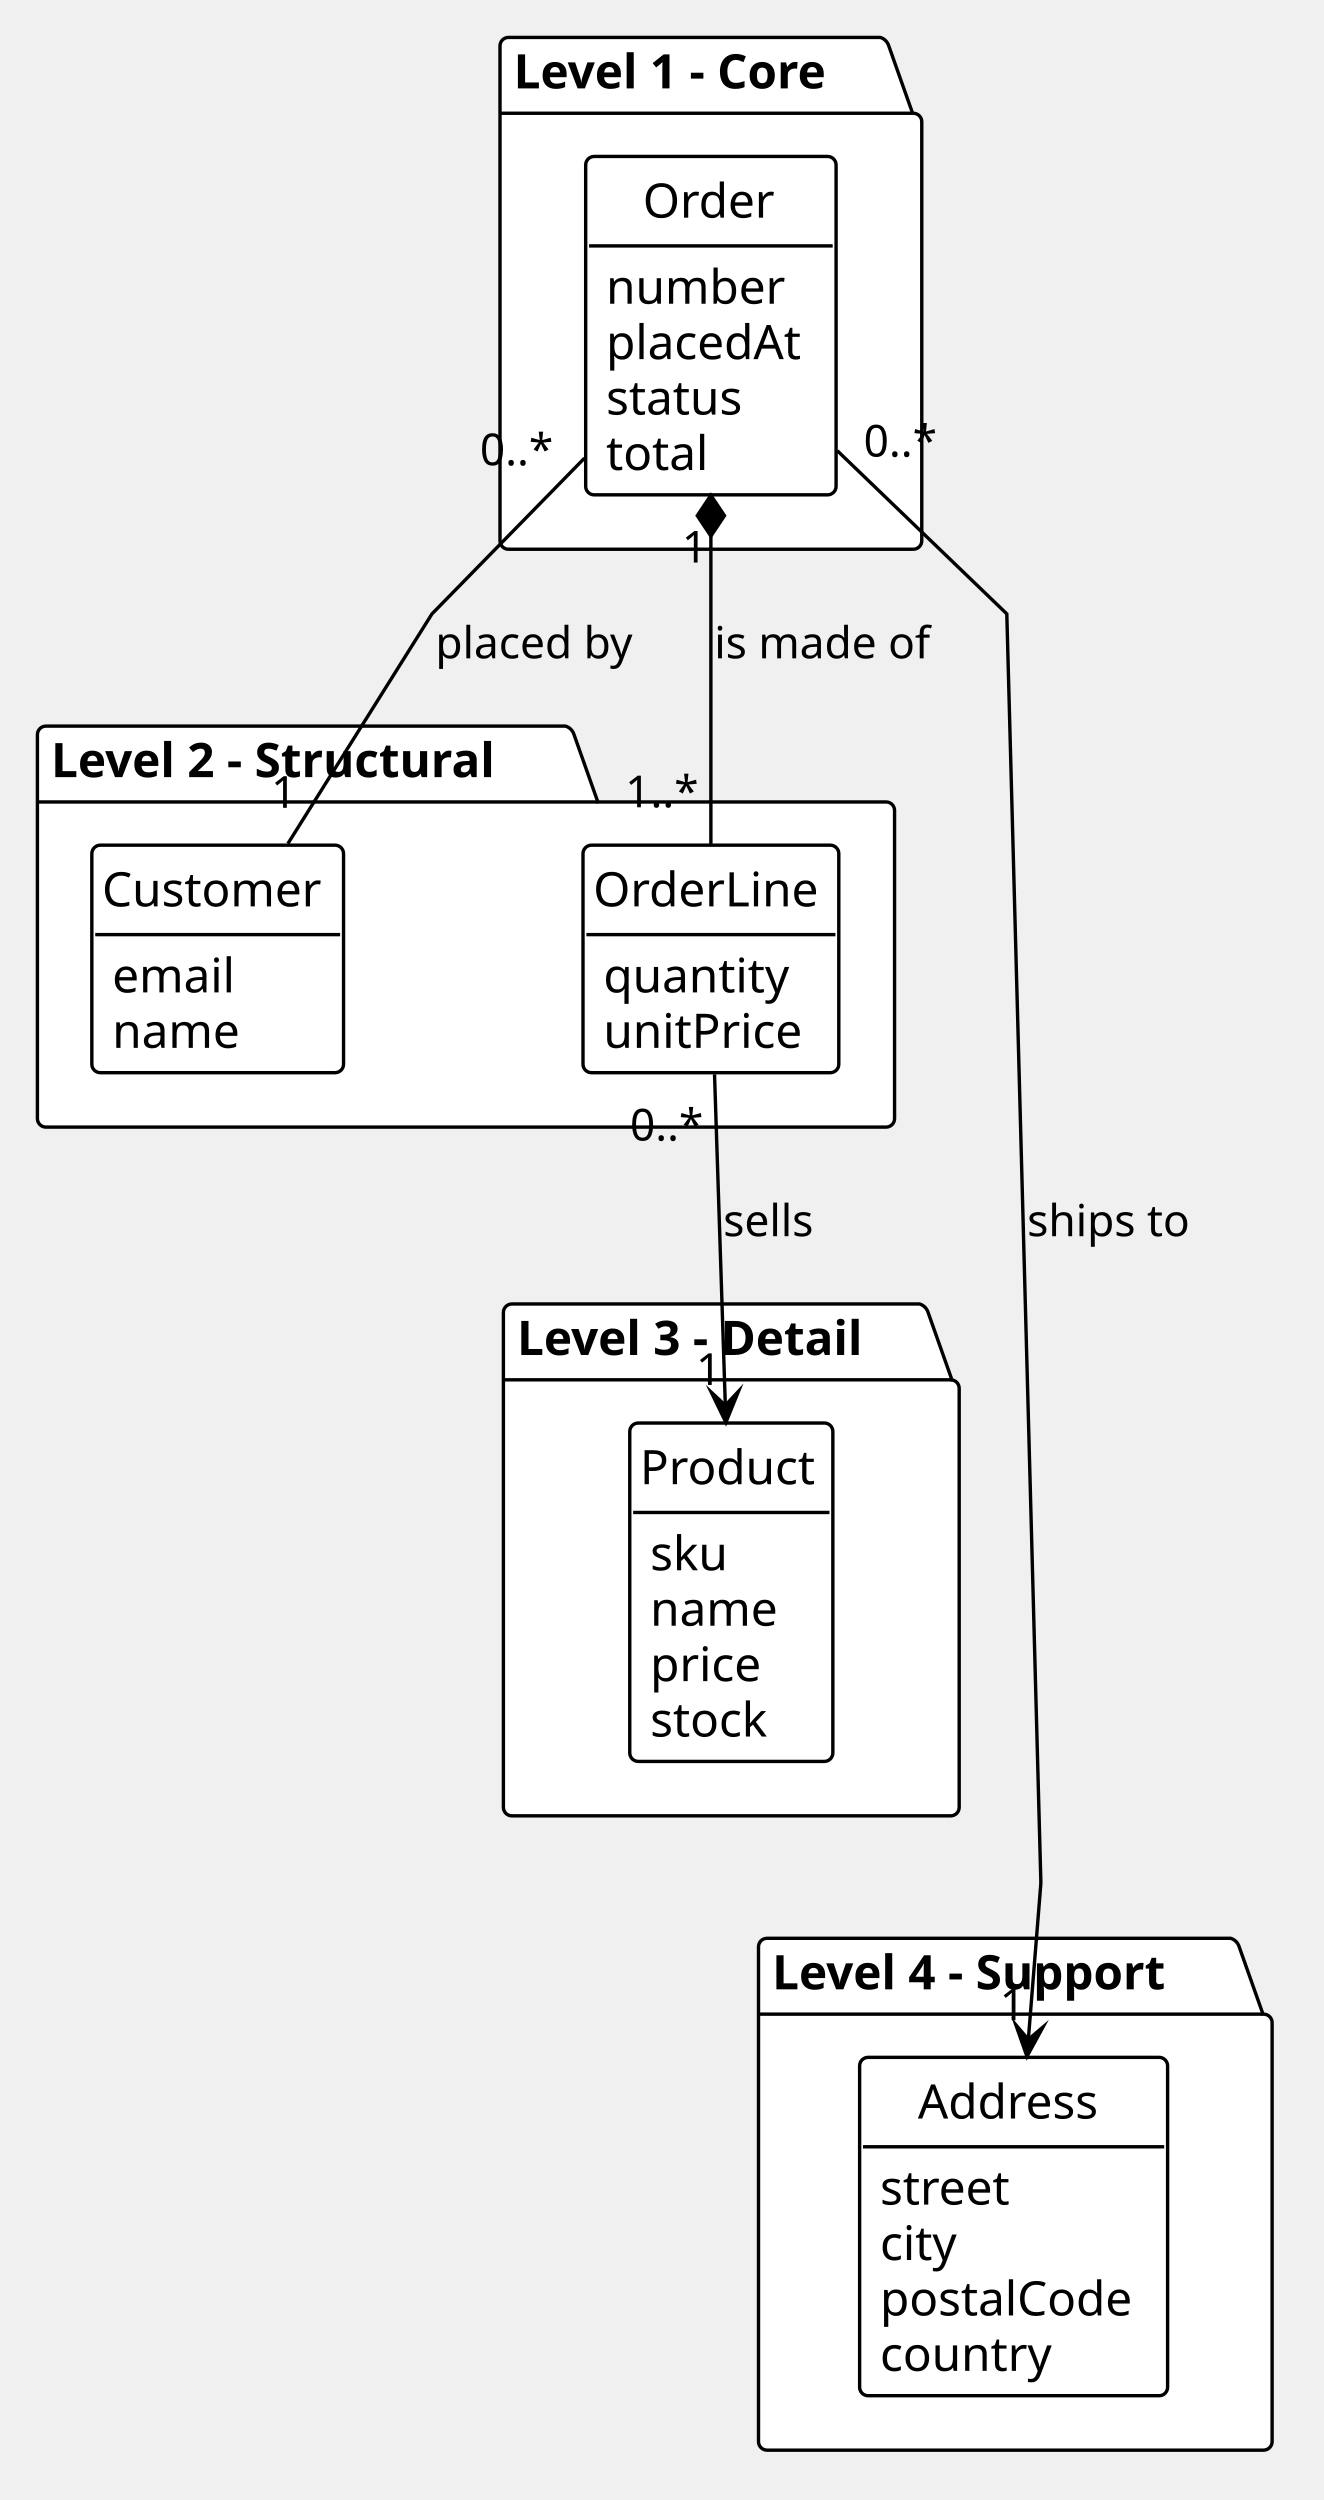
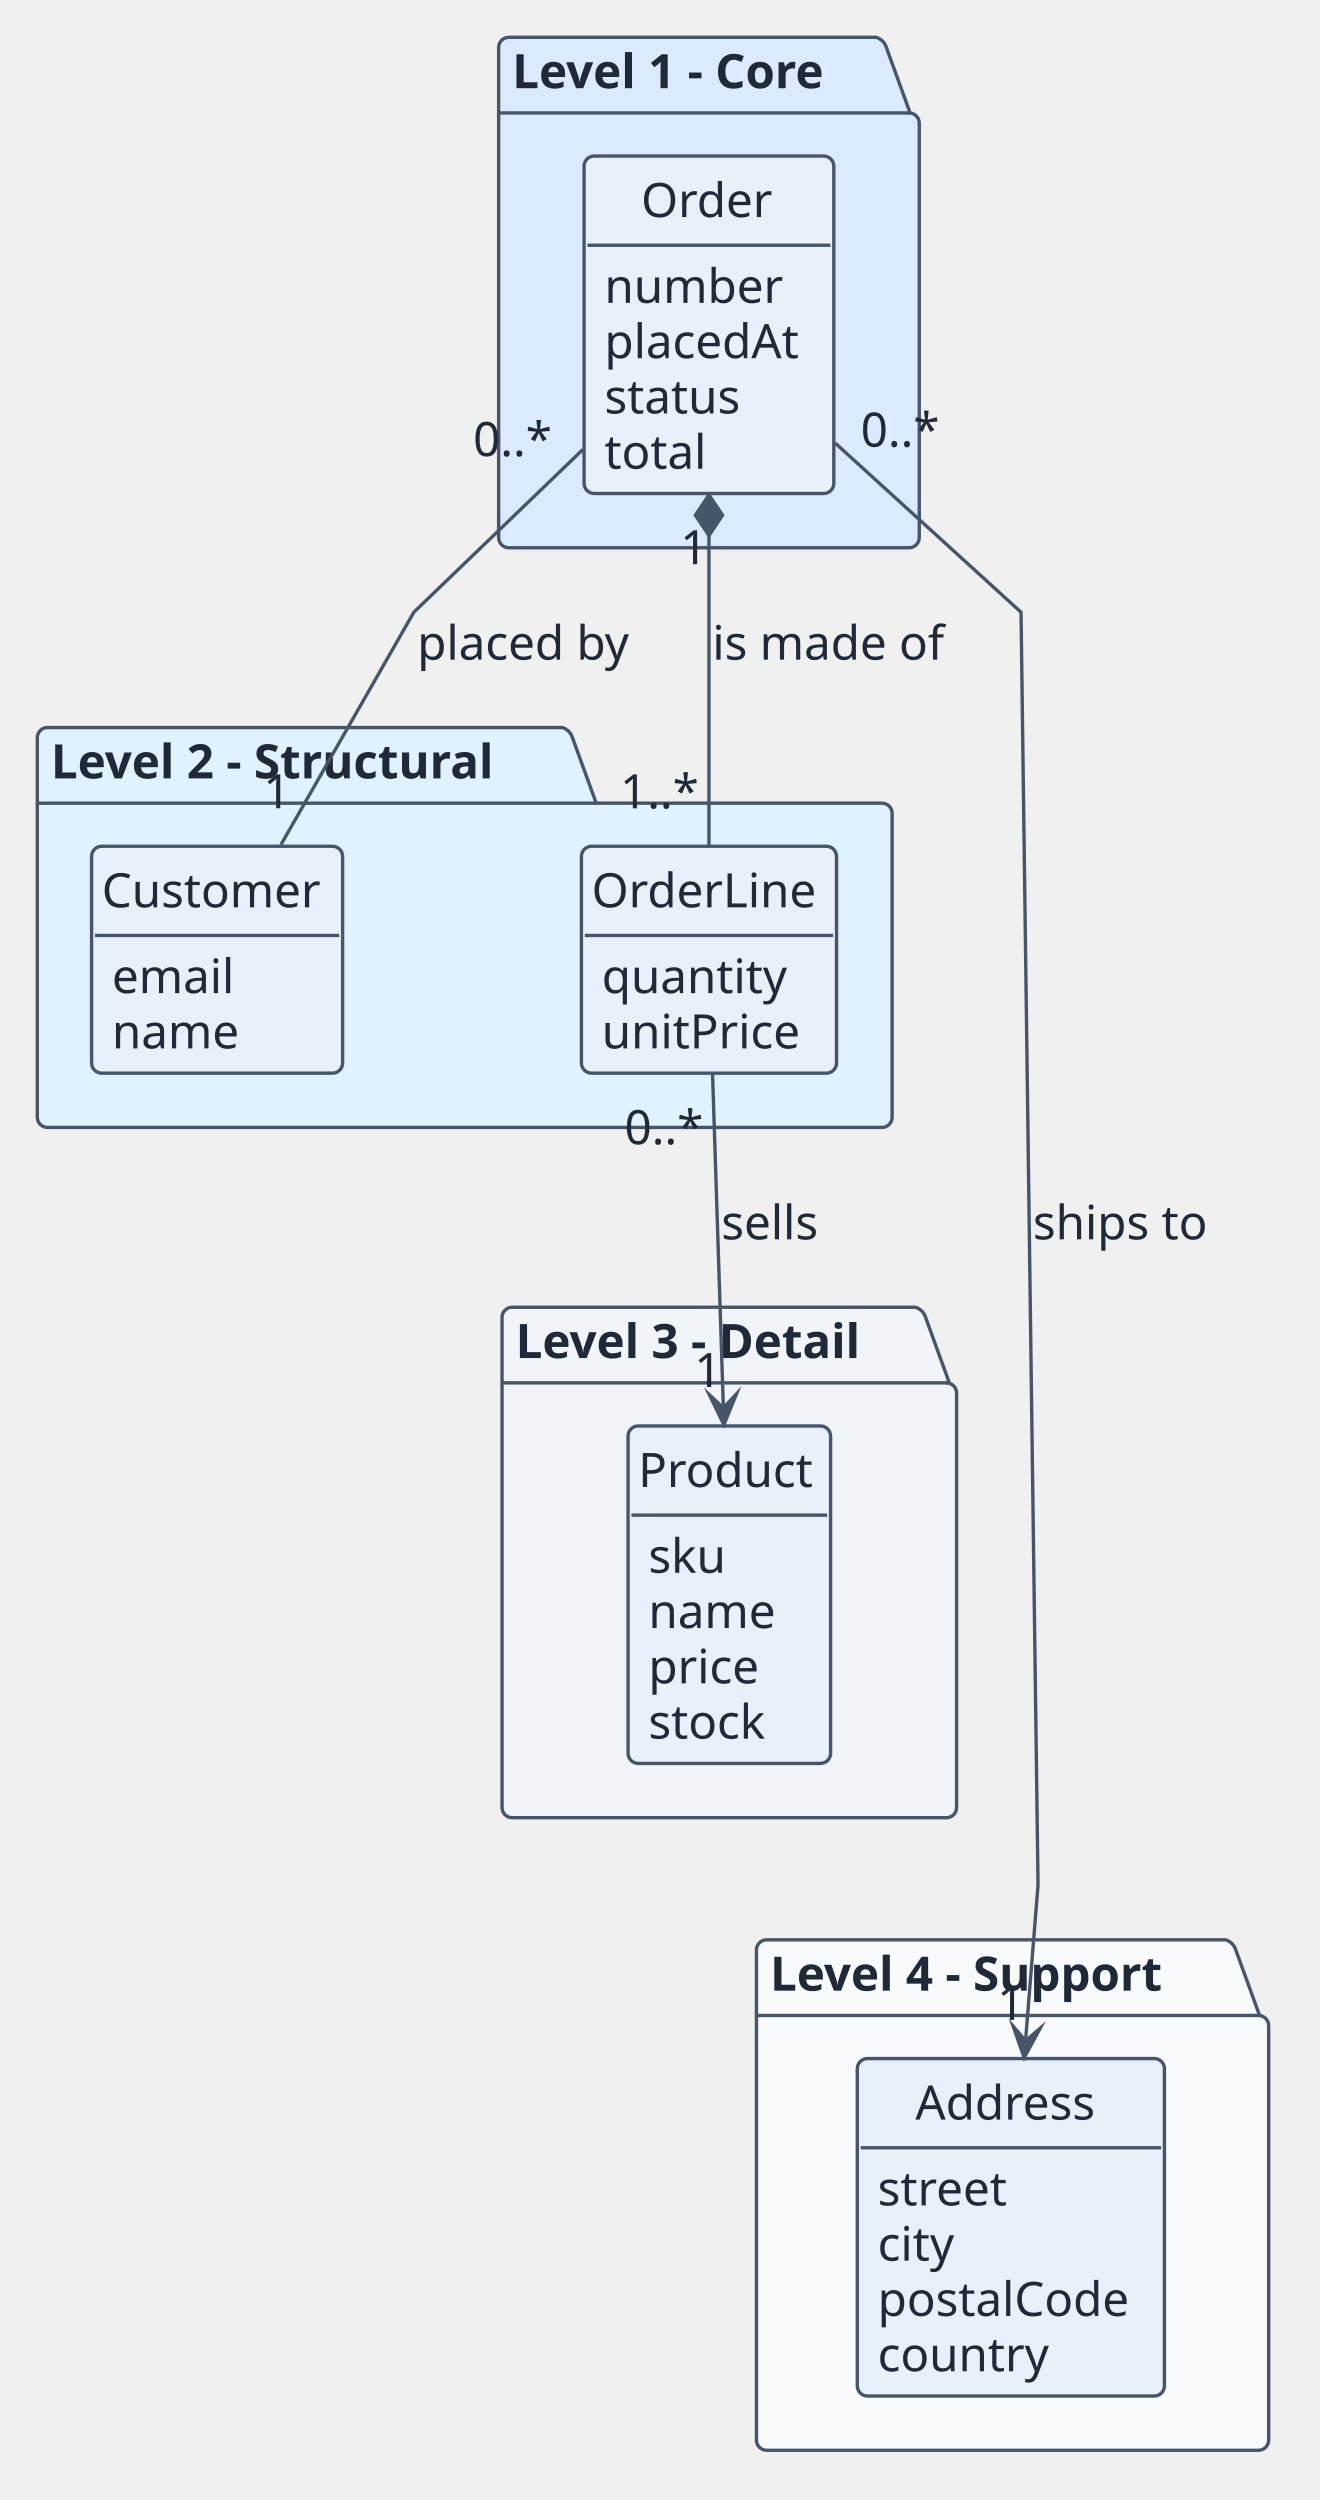
- <svg xmlns="http://www.w3.org/2000/svg" version="1.1" data-diagram-type="CLASS" style="width:389px;height:735px;background:#FFFFFF;" width="389px" height="735px" viewBox="0 0 389 735" zoomAndPan="magnify" preserveAspectRatio="none" contentStyleType="text/css">
+ <svg xmlns="http://www.w3.org/2000/svg" version="1.1" data-diagram-type="CLASS" style="width:389px;height:737px;background:#FFFFFF;" width="389px" height="737px" viewBox="0 0 389 737" zoomAndPan="magnify" preserveAspectRatio="none" contentStyleType="text/css">
  <defs />
  <g font-family="sans-serif" lengthAdjust="spacing">
-     <g class="cluster" data-qualified-name="Level 1 - Core" id="ent0001" data-source-line="9">
-       <path d="M149.5,11 L258.802,11 A3.75,3.75 0 0 1 261.302,13.5 L268.302,33.297 L268.5,33.297 A2.5,2.5 0 0 1 271,35.797 L271,158.98 A2.5,2.5 0 0 1 268.5,161.48 L149.5,161.48 A2.5,2.5 0 0 1 147,158.98 L147,13.5 A2.5,2.5 0 0 1 149.5,11" style="stroke:#000;stroke-width:1;" fill="#FFF" />
-       <line x1="147" y1="33.297" x2="268.302" y2="33.297" style="stroke:#000;stroke-width:1;" />
-       <text x="151" y="25.995" fill="#000" font-size="14" textLength="108.302" font-weight="700" font-family="Verdana">Level 1 - Core</text>
+     <g class="cluster" data-qualified-name="Level 1 - Core" id="ent0001" data-source-line="109">
+       <path d="M150,11 L258.302,11 A4.5,4.5 0 0 1 261.302,14 L268.302,33.297 L268,33.297 A3,3 0 0 1 271,36.297 L271,158.48 A3,3 0 0 1 268,161.48 L150,161.48 A3,3 0 0 1 147,158.48 L147,14 A3,3 0 0 1 150,11" style="stroke:#475569;stroke-width:1;" fill="#DBEAFE" />
+       <line x1="147" y1="33.297" x2="268.302" y2="33.297" style="stroke:#475569;stroke-width:1;" />
+       <text x="151" y="25.995" fill="#1F2937" font-size="14" textLength="108.302" font-weight="700" font-family="Verdana">Level 1 - Core</text>
    </g>
-     <g class="cluster" data-qualified-name="Level 2 - Structural" id="ent0003" data-source-line="18">
-       <path d="M13.5,213.48 L166.265,213.48 A3.75,3.75 0 0 1 168.765,215.98 L175.765,235.777 L260.5,235.777 A2.5,2.5 0 0 1 263,238.277 L263,328.87 A2.5,2.5 0 0 1 260.5,331.37 L13.5,331.37 A2.5,2.5 0 0 1 11,328.87 L11,215.98 A2.5,2.5 0 0 1 13.5,213.48" style="stroke:#000;stroke-width:1;" fill="#FFF" />
-       <line x1="11" y1="235.777" x2="175.765" y2="235.777" style="stroke:#000;stroke-width:1;" />
-       <text x="15" y="228.475" fill="#000" font-size="14" textLength="151.765" font-weight="700" font-family="Verdana">Level 2 - Structural</text>
+     <g class="cluster" data-qualified-name="Level 2 - Structural" id="ent0003" data-source-line="118">
+       <path d="M14,214.48 L165.765,214.48 A4.5,4.5 0 0 1 168.765,217.48 L175.765,236.777 L260,236.777 A3,3 0 0 1 263,239.777 L263,329.37 A3,3 0 0 1 260,332.37 L14,332.37 A3,3 0 0 1 11,329.37 L11,217.48 A3,3 0 0 1 14,214.48" style="stroke:#475569;stroke-width:1;" fill="#E0F2FE" />
+       <line x1="11" y1="236.777" x2="175.765" y2="236.777" style="stroke:#475569;stroke-width:1;" />
+       <text x="15" y="229.475" fill="#1F2937" font-size="14" textLength="151.765" font-weight="700" font-family="Verdana">Level 2 - Structural</text>
    </g>
-     <g class="cluster" data-qualified-name="Level 3 - Detail" id="ent0006" data-source-line="29">
-       <path d="M150.5,383.37 L270.363,383.37 A3.75,3.75 0 0 1 272.863,385.87 L279.863,405.667 L279.5,405.667 A2.5,2.5 0 0 1 282,408.167 L282,531.36 A2.5,2.5 0 0 1 279.5,533.86 L150.5,533.86 A2.5,2.5 0 0 1 148,531.36 L148,385.87 A2.5,2.5 0 0 1 150.5,383.37" style="stroke:#000;stroke-width:1;" fill="#FFF" />
-       <line x1="148" y1="405.667" x2="279.863" y2="405.667" style="stroke:#000;stroke-width:1;" />
-       <text x="152" y="398.365" fill="#000" font-size="14" textLength="118.863" font-weight="700" font-family="Verdana">Level 3 - Detail</text>
+     <g class="cluster" data-qualified-name="Level 3 - Detail" id="ent0006" data-source-line="129">
+       <path d="M151,385.37 L269.863,385.37 A4.5,4.5 0 0 1 272.863,388.37 L279.863,407.667 L279,407.667 A3,3 0 0 1 282,410.667 L282,532.86 A3,3 0 0 1 279,535.86 L151,535.86 A3,3 0 0 1 148,532.86 L148,388.37 A3,3 0 0 1 151,385.37" style="stroke:#475569;stroke-width:1;" fill="#F1F5F9" />
+       <line x1="148" y1="407.667" x2="279.863" y2="407.667" style="stroke:#475569;stroke-width:1;" />
+       <text x="152" y="400.365" fill="#1F2937" font-size="14" textLength="118.863" font-weight="700" font-family="Verdana">Level 3 - Detail</text>
    </g>
-     <g class="cluster" data-qualified-name="Level 4 - Support" id="ent0008" data-source-line="38">
-       <path d="M225.5,569.86 L361.817,569.86 A3.75,3.75 0 0 1 364.317,572.36 L371.317,592.157 L371.5,592.157 A2.5,2.5 0 0 1 374,594.657 L374,717.84 A2.5,2.5 0 0 1 371.5,720.34 L225.5,720.34 A2.5,2.5 0 0 1 223,717.84 L223,572.36 A2.5,2.5 0 0 1 225.5,569.86" style="stroke:#000;stroke-width:1;" fill="#FFF" />
-       <line x1="223" y1="592.157" x2="371.317" y2="592.157" style="stroke:#000;stroke-width:1;" />
-       <text x="227" y="584.855" fill="#000" font-size="14" textLength="135.317" font-weight="700" font-family="Verdana">Level 4 - Support</text>
+     <g class="cluster" data-qualified-name="Level 4 - Support" id="ent0008" data-source-line="138">
+       <path d="M226,571.86 L361.317,571.86 A4.5,4.5 0 0 1 364.317,574.86 L371.317,594.157 L371,594.157 A3,3 0 0 1 374,597.157 L374,719.34 A3,3 0 0 1 371,722.34 L226,722.34 A3,3 0 0 1 223,719.34 L223,574.86 A3,3 0 0 1 226,571.86" style="stroke:#475569;stroke-width:1;" fill="#F8FAFC" />
+       <line x1="223" y1="594.157" x2="371.317" y2="594.157" style="stroke:#475569;stroke-width:1;" />
+       <text x="227" y="586.855" fill="#1F2937" font-size="14" textLength="135.317" font-weight="700" font-family="Verdana">Level 4 - Support</text>
    </g>
-     <g class="entity" data-qualified-name="Level 1 - Core.Order" id="ent0002" data-source-line="10">
-       <rect x="172.19" y="46" width="73.619" height="99.484" fill="#FFF" style="stroke:#000;stroke-width:1;" rx="2.5" ry="2.5" />
-       <text x="188.984" y="63.995" fill="#000" font-size="14" textLength="40.031" font-family="Verdana">Order</text>
-       <line x1="173.19" y1="72.297" x2="244.809" y2="72.297" style="stroke:#000;stroke-width:1;" />
-       <text x="178.19" y="89.292" fill="#000" font-size="14" textLength="54.64" font-family="Verdana">number</text>
-       <text x="178.19" y="105.589" fill="#000" font-size="14" textLength="61.619" font-family="Verdana">placedAt</text>
-       <text x="178.19" y="121.886" fill="#000" font-size="14" textLength="43.019" font-family="Verdana">status</text>
-       <text x="178.19" y="138.183" fill="#000" font-size="14" textLength="32.013" font-family="Verdana">total</text>
+     <g class="entity" data-qualified-name="Level 1 - Core.Order" id="ent0002" data-source-line="110">
+       <rect x="172.19" y="46" width="73.619" height="99.484" fill="#E8F0FA" style="stroke:#475569;stroke-width:1;" rx="3" ry="3" />
+       <text x="188.984" y="63.995" fill="#1F2937" font-size="14" textLength="40.031" font-family="Verdana">Order</text>
+       <line x1="173.19" y1="72.297" x2="244.809" y2="72.297" style="stroke:#475569;stroke-width:1;" />
+       <text x="178.19" y="89.292" fill="#1F2937" font-size="14" textLength="54.64" font-family="Verdana">number</text>
+       <text x="178.19" y="105.589" fill="#1F2937" font-size="14" textLength="61.619" font-family="Verdana">placedAt</text>
+       <text x="178.19" y="121.886" fill="#1F2937" font-size="14" textLength="43.019" font-family="Verdana">status</text>
+       <text x="178.19" y="138.183" fill="#1F2937" font-size="14" textLength="32.013" font-family="Verdana">total</text>
    </g>
-     <g class="entity" data-qualified-name="Level 2 - Structural.Customer" id="ent0004" data-source-line="19">
-       <rect x="27" y="248.48" width="74.004" height="66.891" fill="#FFF" style="stroke:#000;stroke-width:1;" rx="2.5" ry="2.5" />
-       <text x="30" y="266.475" fill="#000" font-size="14" textLength="68.004" font-family="Verdana">Customer</text>
-       <line x1="28" y1="274.777" x2="100.004" y2="274.777" style="stroke:#000;stroke-width:1;" />
-       <text x="33" y="291.772" fill="#000" font-size="14" textLength="38.609" font-family="Verdana">email</text>
-       <text x="33" y="308.069" fill="#000" font-size="14" textLength="39.703" font-family="Verdana">name</text>
+     <g class="entity" data-qualified-name="Level 2 - Structural.Customer" id="ent0004" data-source-line="119">
+       <rect x="27" y="249.48" width="74.004" height="66.891" fill="#E8F0FA" style="stroke:#475569;stroke-width:1;" rx="3" ry="3" />
+       <text x="30" y="267.475" fill="#1F2937" font-size="14" textLength="68.004" font-family="Verdana">Customer</text>
+       <line x1="28" y1="275.777" x2="100.004" y2="275.777" style="stroke:#475569;stroke-width:1;" />
+       <text x="33" y="292.772" fill="#1F2937" font-size="14" textLength="38.609" font-family="Verdana">email</text>
+       <text x="33" y="309.069" fill="#1F2937" font-size="14" textLength="39.703" font-family="Verdana">name</text>
    </g>
-     <g class="entity" data-qualified-name="Level 2 - Structural.OrderLine" id="ent0005" data-source-line="23">
-       <rect x="171.4" y="248.48" width="75.207" height="66.891" fill="#FFF" style="stroke:#000;stroke-width:1;" rx="2.5" ry="2.5" />
-       <text x="174.4" y="266.475" fill="#000" font-size="14" textLength="69.207" font-family="Verdana">OrderLine</text>
-       <line x1="172.4" y1="274.777" x2="245.607" y2="274.777" style="stroke:#000;stroke-width:1;" />
-       <text x="177.4" y="291.772" fill="#000" font-size="14" textLength="58.365" font-family="Verdana">quantity</text>
-       <text x="177.4" y="308.069" fill="#000" font-size="14" textLength="61.523" font-family="Verdana">unitPrice</text>
+     <g class="entity" data-qualified-name="Level 2 - Structural.OrderLine" id="ent0005" data-source-line="123">
+       <rect x="171.4" y="249.48" width="75.207" height="66.891" fill="#E8F0FA" style="stroke:#475569;stroke-width:1;" rx="3" ry="3" />
+       <text x="174.4" y="267.475" fill="#1F2937" font-size="14" textLength="69.207" font-family="Verdana">OrderLine</text>
+       <line x1="172.4" y1="275.777" x2="245.607" y2="275.777" style="stroke:#475569;stroke-width:1;" />
+       <text x="177.4" y="292.772" fill="#1F2937" font-size="14" textLength="58.365" font-family="Verdana">quantity</text>
+       <text x="177.4" y="309.069" fill="#1F2937" font-size="14" textLength="61.523" font-family="Verdana">unitPrice</text>
    </g>
-     <g class="entity" data-qualified-name="Level 3 - Detail.Product" id="ent0007" data-source-line="30">
-       <rect x="185.15" y="418.37" width="59.71" height="99.484" fill="#FFF" style="stroke:#000;stroke-width:1;" rx="2.5" ry="2.5" />
-       <text x="188.15" y="436.365" fill="#000" font-size="14" textLength="53.71" font-family="Verdana">Product</text>
-       <line x1="186.15" y1="444.667" x2="243.86" y2="444.667" style="stroke:#000;stroke-width:1;" />
-       <text x="191.15" y="461.662" fill="#000" font-size="14" textLength="24.274" font-family="Verdana">sku</text>
-       <text x="191.15" y="477.959" fill="#000" font-size="14" textLength="39.703" font-family="Verdana">name</text>
-       <text x="191.15" y="494.256" fill="#000" font-size="14" textLength="34.843" font-family="Verdana">price</text>
-       <text x="191.15" y="510.553" fill="#000" font-size="14" textLength="37.153" font-family="Verdana">stock</text>
+     <g class="entity" data-qualified-name="Level 3 - Detail.Product" id="ent0007" data-source-line="130">
+       <rect x="185.15" y="420.37" width="59.71" height="99.484" fill="#E8F0FA" style="stroke:#475569;stroke-width:1;" rx="3" ry="3" />
+       <text x="188.15" y="438.365" fill="#1F2937" font-size="14" textLength="53.71" font-family="Verdana">Product</text>
+       <line x1="186.15" y1="446.667" x2="243.86" y2="446.667" style="stroke:#475569;stroke-width:1;" />
+       <text x="191.15" y="463.662" fill="#1F2937" font-size="14" textLength="24.274" font-family="Verdana">sku</text>
+       <text x="191.15" y="479.959" fill="#1F2937" font-size="14" textLength="39.703" font-family="Verdana">name</text>
+       <text x="191.15" y="496.256" fill="#1F2937" font-size="14" textLength="34.843" font-family="Verdana">price</text>
+       <text x="191.15" y="512.553" fill="#1F2937" font-size="14" textLength="37.153" font-family="Verdana">stock</text>
    </g>
-     <g class="entity" data-qualified-name="Level 4 - Support.Address" id="ent0009" data-source-line="39">
-       <rect x="252.73" y="604.86" width="90.545" height="99.484" fill="#FFF" style="stroke:#000;stroke-width:1;" rx="2.5" ry="2.5" />
-       <text x="269.849" y="622.855" fill="#000" font-size="14" textLength="56.308" font-family="Verdana">Address</text>
-       <line x1="253.73" y1="631.157" x2="342.275" y2="631.157" style="stroke:#000;stroke-width:1;" />
-       <text x="258.73" y="648.152" fill="#000" font-size="14" textLength="41.255" font-family="Verdana">street</text>
-       <text x="258.73" y="664.449" fill="#000" font-size="14" textLength="25.361" font-family="Verdana">city</text>
-       <text x="258.73" y="680.746" fill="#000" font-size="14" textLength="78.545" font-family="Verdana">postalCode</text>
-       <text x="258.73" y="697.043" fill="#000" font-size="14" textLength="53.539" font-family="Verdana">country</text>
+     <g class="entity" data-qualified-name="Level 4 - Support.Address" id="ent0009" data-source-line="139">
+       <rect x="252.73" y="606.86" width="90.545" height="99.484" fill="#E8F0FA" style="stroke:#475569;stroke-width:1;" rx="3" ry="3" />
+       <text x="269.849" y="624.855" fill="#1F2937" font-size="14" textLength="56.308" font-family="Verdana">Address</text>
+       <line x1="253.73" y1="633.157" x2="342.275" y2="633.157" style="stroke:#475569;stroke-width:1;" />
+       <text x="258.73" y="650.152" fill="#1F2937" font-size="14" textLength="41.255" font-family="Verdana">street</text>
+       <text x="258.73" y="666.449" fill="#1F2937" font-size="14" textLength="25.361" font-family="Verdana">city</text>
+       <text x="258.73" y="682.746" fill="#1F2937" font-size="14" textLength="78.545" font-family="Verdana">postalCode</text>
+       <text x="258.73" y="699.043" fill="#1F2937" font-size="14" textLength="53.539" font-family="Verdana">country</text>
    </g>
-     <g class="link" data-entity-1="ent0002" data-entity-2="ent0005" id="lnk10" data-source-line="47" data-link-type="composition">
-       <path d="M209,157.61 C209,190.01 209,219.64 209,248.12" style="stroke:#000;stroke-width:1;" fill="none" id="Order-backto-OrderLine" codeLine="47" />
-       <polygon points="209,145.61,205,151.61,209,157.61,213,151.61,209,145.61" fill="#000" style="stroke:#000;stroke-width:1;stroke-linejoin:miter;stroke-miterlimit:10;" />
-       <text x="210" y="193.547" fill="#000" font-size="13" textLength="68.06" font-family="Verdana">is made of</text>
-       <text x="200.481" y="165.395" fill="#000" font-size="13" font-family="Verdana">1</text>
-       <text x="183.811" y="237.326" fill="#000" font-size="13" textLength="23.036" font-family="Verdana">1..*</text>
+     <g class="link" data-entity-1="ent0002" data-entity-2="ent0005" id="lnk10" data-source-line="147" data-link-type="composition">
+       <path d="M209,157.88 C209,190.56 209,220.58 209,249.22" style="stroke:#475569;stroke-width:1;" fill="none" id="Order-backto-OrderLine" codeLine="147" />
+       <polygon points="209,145.88,205,151.88,209,157.88,213,151.88,209,145.88" fill="#475569" style="stroke:#475569;stroke-width:1;stroke-linejoin:miter;stroke-miterlimit:10;" />
+       <text x="210" y="194.475" fill="#1F2937" font-size="14" textLength="73.295" font-family="Verdana">is made of</text>
+       <text x="200.546" y="166.343" fill="#1F2937" font-size="14" font-family="Verdana">1</text>
+       <text x="182.789" y="238.293" fill="#1F2937" font-size="14" textLength="24.808" font-family="Verdana">1..*</text>
    </g>
-     <g class="link" data-entity-1="ent0002" data-entity-2="ent0004" id="lnk11" data-source-line="48" data-link-type="association">
-       <path d="M171.84,134.69 C150.14,156.85 127,180.48 127,180.48 C127,180.48 103,218.74 84.63,248.04" style="stroke:#000;stroke-width:1;" fill="none" id="Order-Customer" codeLine="48" />
-       <text x="128" y="193.547" fill="#000" font-size="13" textLength="63.305" font-family="Verdana">placed by</text>
-       <text x="141.088" y="136.779" fill="#000" font-size="13" textLength="23.036" font-family="Verdana">0..*</text>
-       <text x="79.721" y="237.489" fill="#000" font-size="13" font-family="Verdana">1</text>
+     <g class="link" data-entity-1="ent0002" data-entity-2="ent0004" id="lnk11" data-source-line="148" data-link-type="association">
+       <path d="M171.85,132.5 C148.21,155.26 122,180.48 122,180.48 C122,180.48 99.77,219.37 82.83,248.99" style="stroke:#475569;stroke-width:1;" fill="none" id="Order-Customer" codeLine="148" />
+       <text x="123" y="194.475" fill="#1F2937" font-size="14" textLength="68.175" font-family="Verdana">placed by</text>
+       <text x="139.472" y="134.463" fill="#1F2937" font-size="14" textLength="24.808" font-family="Verdana">0..*</text>
+       <text x="77.648" y="238.281" fill="#1F2937" font-size="14" font-family="Verdana">1</text>
    </g>
-     <g class="link" data-entity-1="ent0005" data-entity-2="ent0007" id="lnk12" data-source-line="49" data-link-type="dependency">
-       <path d="M210.07,315.86 C211,344.31 212.186,380.833 213.246,413.183" style="stroke:#000;stroke-width:1;" fill="none" id="OrderLine-to-Product" codeLine="49" />
-       <polygon points="213.41,418.18,217.113,409.054,213.246,413.183,209.117,409.316,213.41,418.18" fill="#000" style="stroke:#000;stroke-width:1;stroke-linejoin:miter;stroke-miterlimit:10;" />
-       <text x="212.64" y="363.437" fill="#000" font-size="13" textLength="28.768" font-family="Verdana">sells</text>
-       <text x="185.215" y="335.319" fill="#000" font-size="13" textLength="23.036" font-family="Verdana">0..*</text>
-       <text x="204.642" y="407.18" fill="#000" font-size="13" font-family="Verdana">1</text>
+     <g class="link" data-entity-1="ent0005" data-entity-2="ent0007" id="lnk12" data-source-line="149" data-link-type="dependency">
+       <path d="M210.06,316.61 C210.99,345.27 212.188,382.343 213.248,415.043" style="stroke:#475569;stroke-width:1;" fill="none" id="OrderLine-to-Product" codeLine="149" />
+       <polygon points="213.41,420.04,217.116,410.915,213.248,415.043,209.121,411.174,213.41,420.04" fill="#475569" style="stroke:#475569;stroke-width:1;stroke-linejoin:miter;stroke-miterlimit:10;" />
+       <text x="212.64" y="365.365" fill="#1F2937" font-size="14" textLength="30.98" font-family="Verdana">sells</text>
+       <text x="184.117" y="337.318" fill="#1F2937" font-size="14" textLength="24.808" font-family="Verdana">0..*</text>
+       <text x="204.687" y="408.89" fill="#1F2937" font-size="14" font-family="Verdana">1</text>
    </g>
-     <g class="link" data-entity-1="ent0002" data-entity-2="ent0009" id="lnk13" data-source-line="50" data-link-type="dependency">
-       <path d="M246.15,132.5 C269.79,155.26 296,180.48 296,180.48 C296,180.48 306,552.86 306,552.86 C306,552.86 306,553.86 306,553.86 C306,553.86 304.349,574.396 302.329,599.616" style="stroke:#000;stroke-width:1;" fill="none" id="Order-to-Address" codeLine="50" />
-       <polygon points="301.93,604.6,306.636,595.948,302.329,599.616,298.661,595.309,301.93,604.6" fill="#000" style="stroke:#000;stroke-width:1;stroke-linejoin:miter;stroke-miterlimit:10;" />
-       <text x="302" y="363.437" fill="#000" font-size="13" textLength="50.832" font-family="Verdana">ships to</text>
-       <text x="253.907" y="134.24" fill="#000" font-size="13" textLength="23.036" font-family="Verdana">0..*</text>
-       <text x="293.938" y="593.949" fill="#000" font-size="13" font-family="Verdana">1</text>
+     <g class="link" data-entity-1="ent0002" data-entity-2="ent0009" id="lnk13" data-source-line="150" data-link-type="dependency">
+       <path d="M246.15,130.56 C271.69,153.8 301,180.48 301,180.48 C301,180.48 306,554.86 306,554.86 C306,554.86 306,555.86 306,555.86 C306,555.86 304.349,576.396 302.329,601.616" style="stroke:#475569;stroke-width:1;" fill="none" id="Order-to-Address" codeLine="150" />
+       <polygon points="301.93,606.6,306.636,597.948,302.329,601.616,298.661,597.309,301.93,606.6" fill="#475569" style="stroke:#475569;stroke-width:1;stroke-linejoin:miter;stroke-miterlimit:10;" />
+       <text x="304.5" y="365.365" fill="#1F2937" font-size="14" textLength="54.742" font-family="Verdana">ships to</text>
+       <text x="253.738" y="131.684" fill="#1F2937" font-size="14" textLength="24.808" font-family="Verdana">0..*</text>
+       <text x="293.984" y="595.459" fill="#1F2937" font-size="14" font-family="Verdana">1</text>
    </g>
  </g>
</svg>
